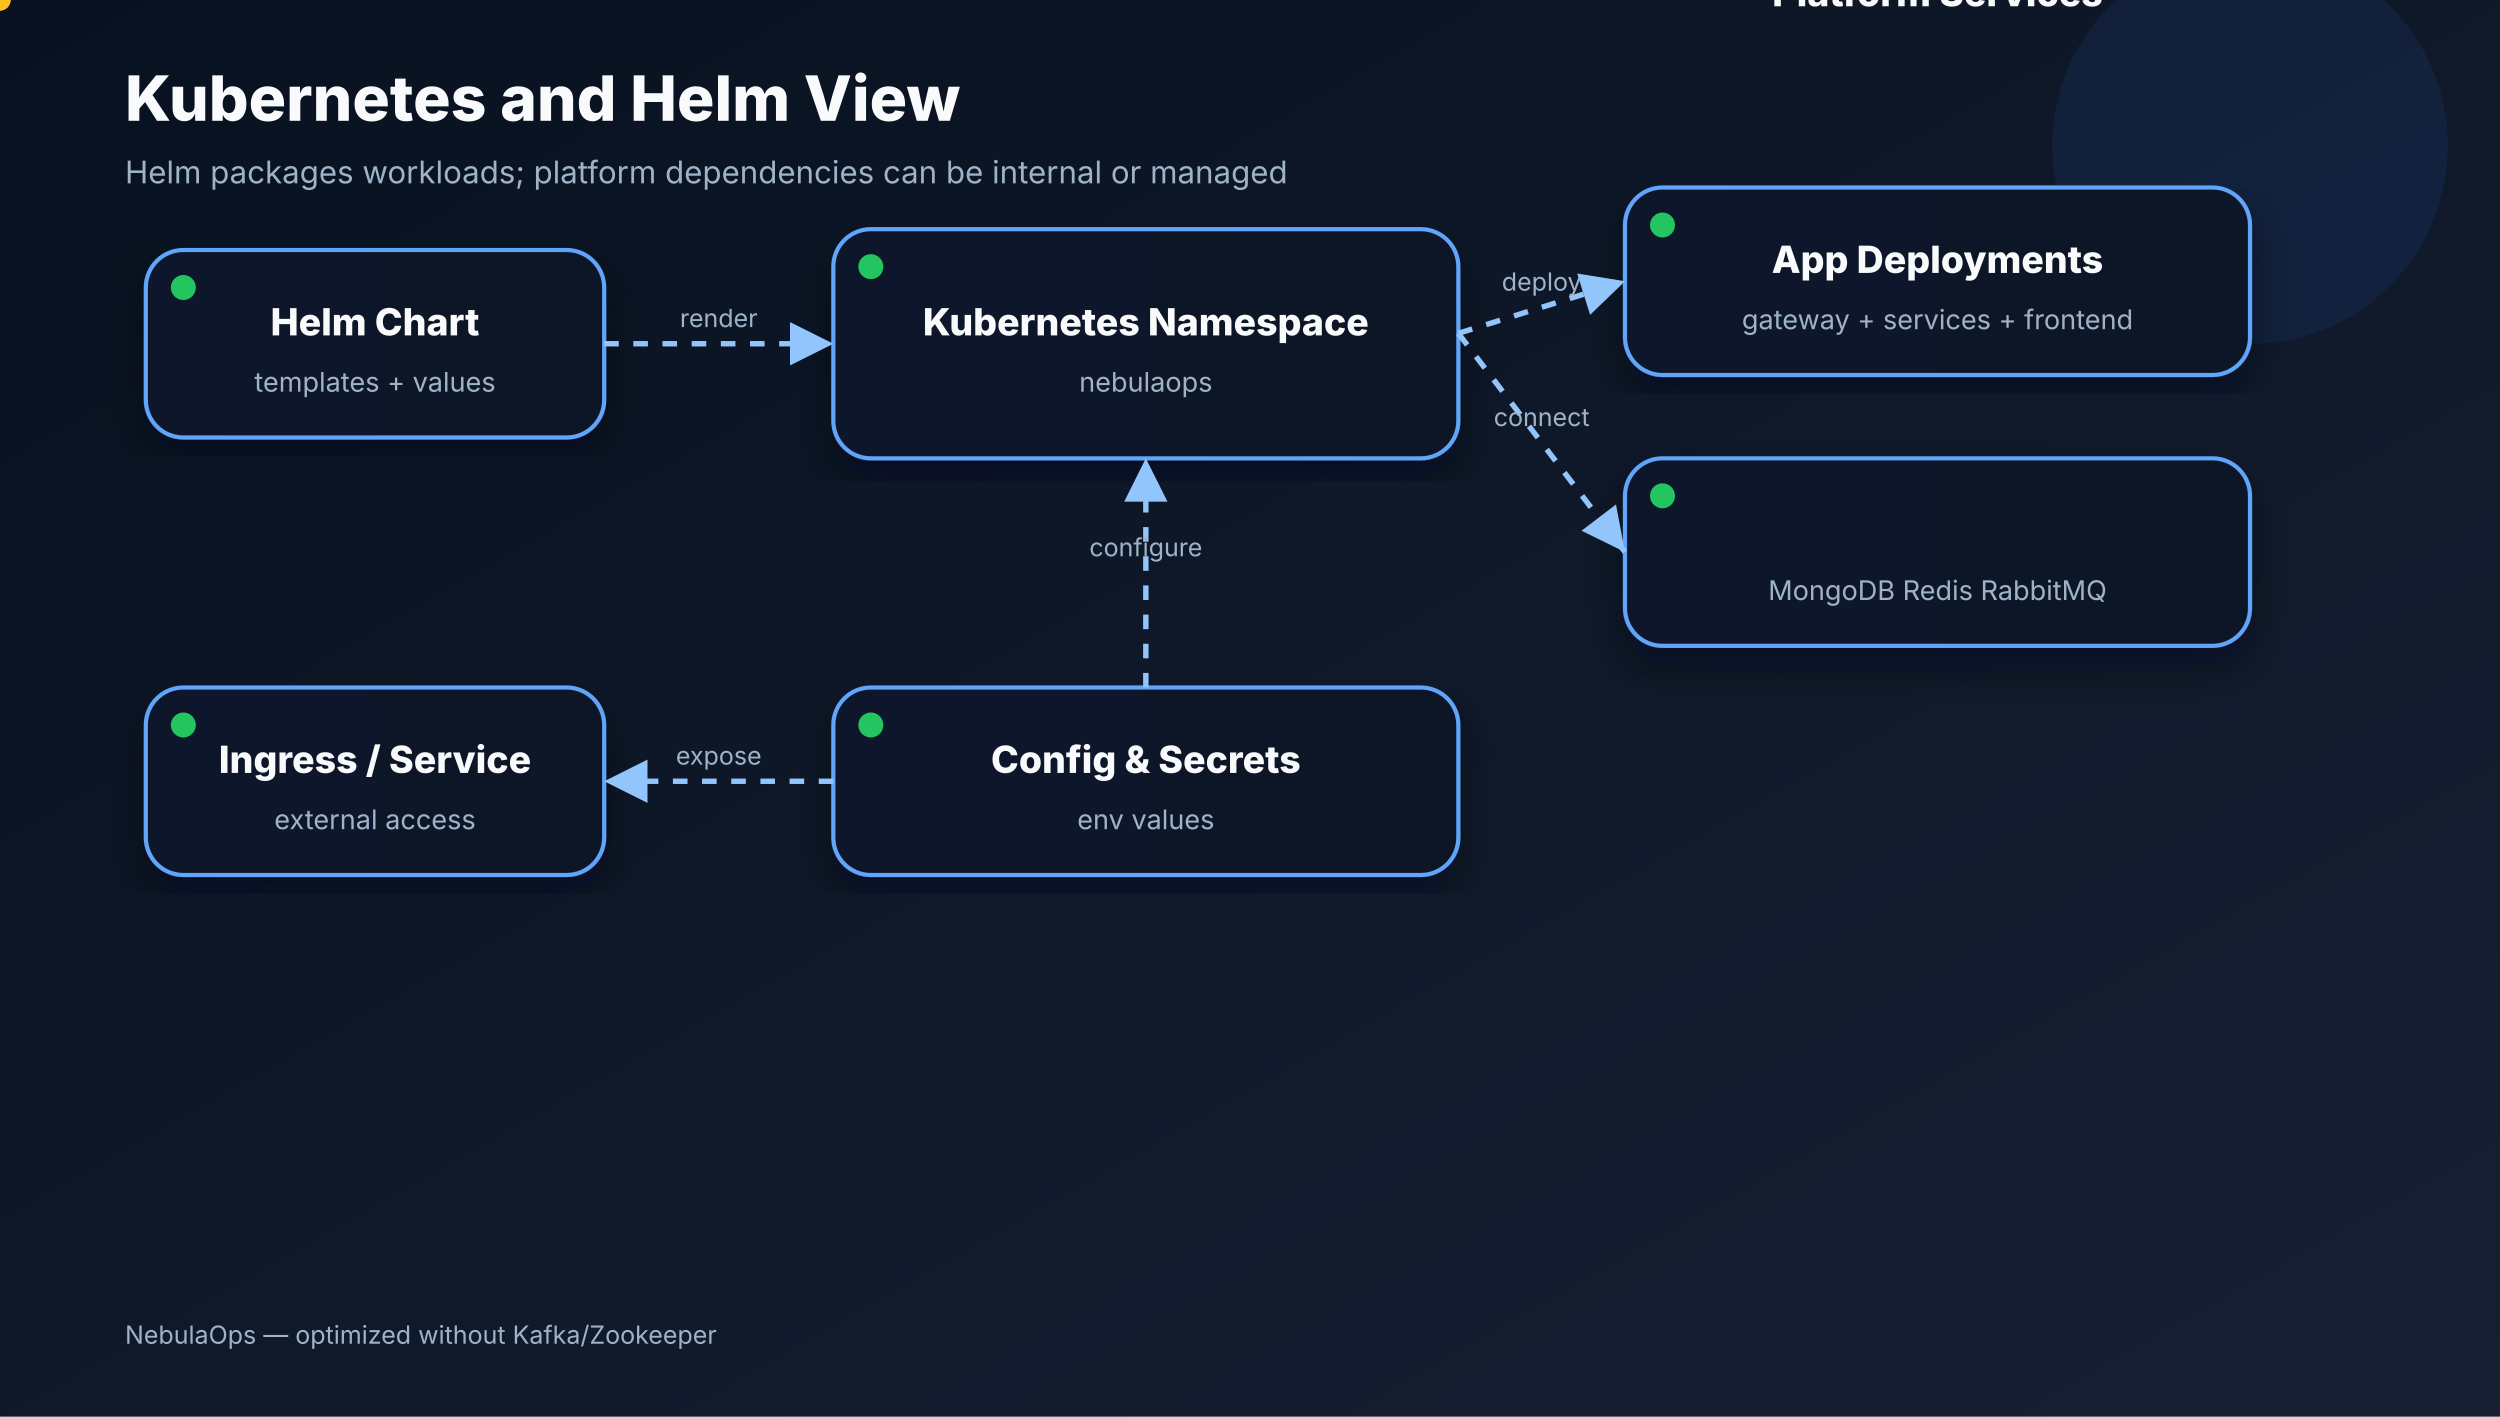
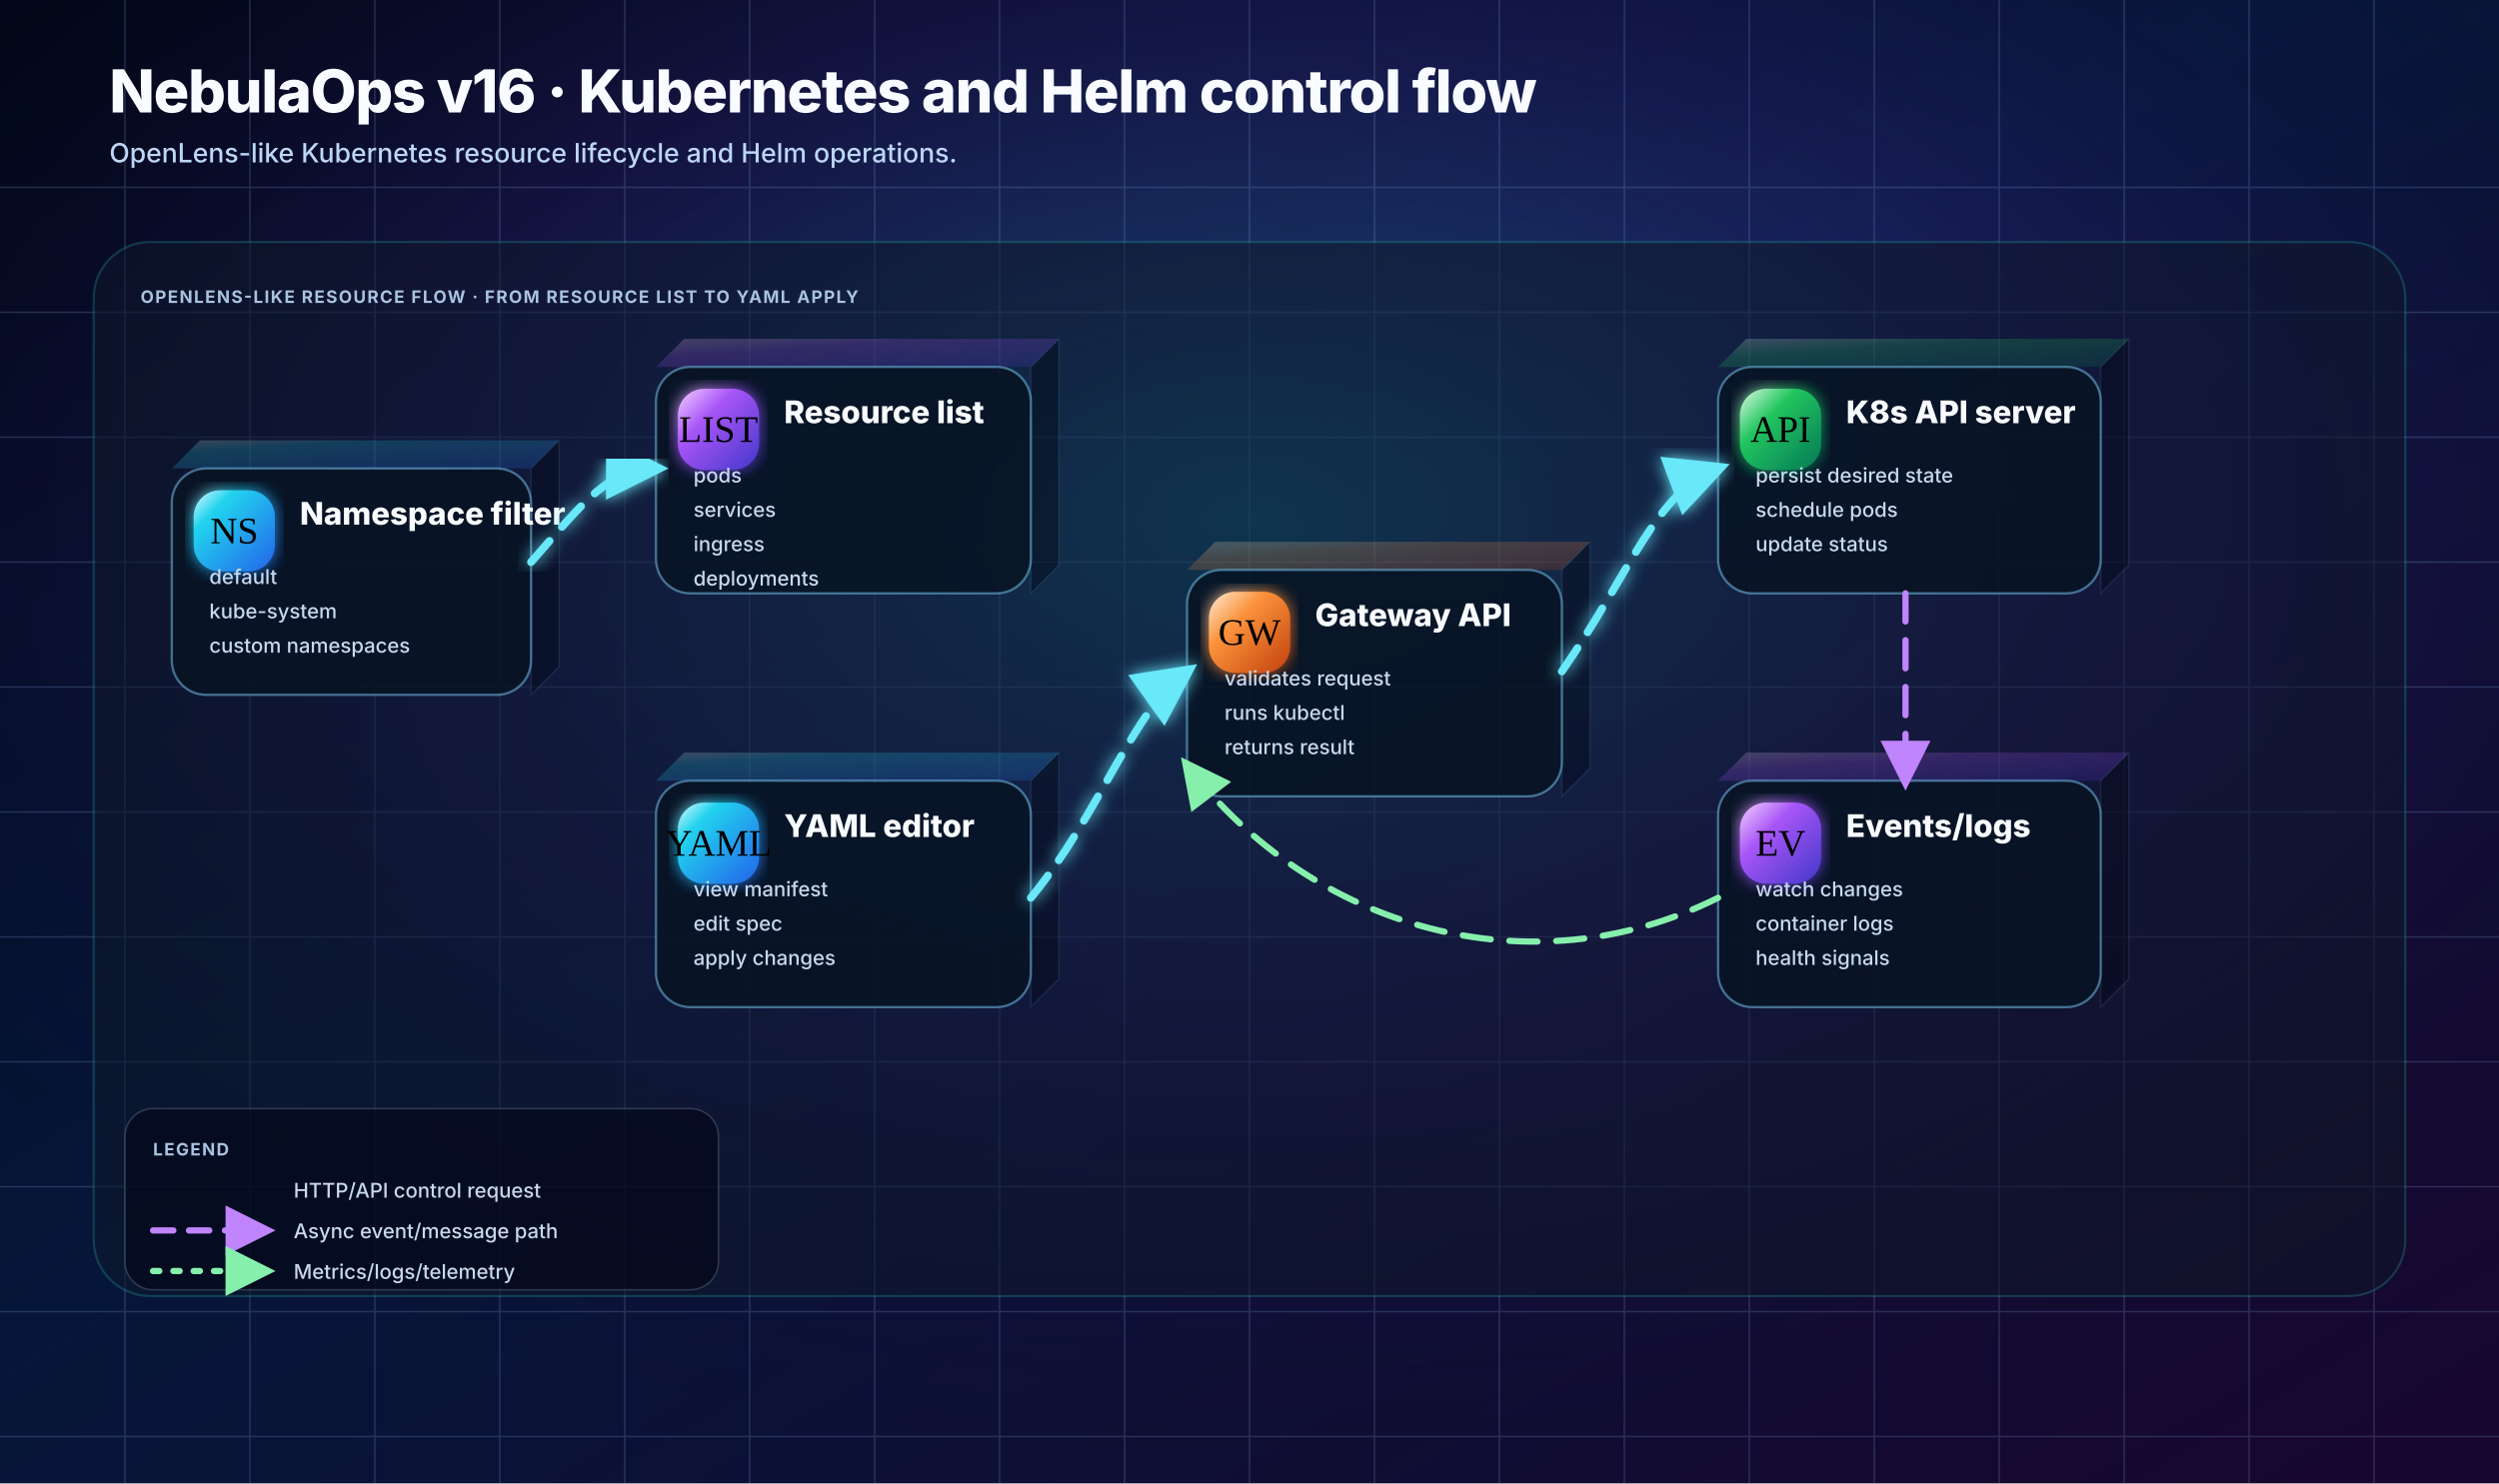
- <svg xmlns="http://www.w3.org/2000/svg" width="1200" height="680" viewBox="0 0 1200 680" role="img" aria-label="Kubernetes and Helm View">
+ <svg xmlns="http://www.w3.org/2000/svg" width="1600" height="950" viewBox="0 0 1600 950" role="img" aria-labelledby="title desc">
  <defs>
-     <linearGradient id="bg" x1="0" x2="1" y1="0" y2="1">
-       <stop offset="0" stop-color="#07111f" />
-       <stop offset="1" stop-color="#172033" />
+     <linearGradient id="bg" x1="0" y1="0" x2="1" y2="1">
+       <stop offset="0" stop-color="#020617" />
+       <stop offset=".45" stop-color="#06163a" />
+       <stop offset="1" stop-color="#18062e" />
    </linearGradient>
-     <linearGradient id="card" x1="0" x2="1">
-       <stop offset="0" stop-color="#0f172a" />
-       <stop offset="1" stop-color="#111827" />
+     <radialGradient id="halo" cx="50%" cy="35%" r="65%">
+       <stop offset="0" stop-color="#22d3ee" stop-opacity=".34" />
+       <stop offset=".55" stop-color="#7c3aed" stop-opacity=".12" />
+       <stop offset="1" stop-color="#000" stop-opacity="0" />
+     </radialGradient>
+     <linearGradient id="cyan" x1="0" y1="0" x2="1" y2="1">
+       <stop offset="0" stop-color="#e0faff" />
+       <stop offset=".25" stop-color="#22d3ee" />
+       <stop offset="1" stop-color="#2563eb" />
    </linearGradient>
-     <filter id="shadow">
-       <feDropShadow dx="0" dy="10" stdDeviation="10" flood-color="#020617" flood-opacity="0.45" />
+     <linearGradient id="violet" x1="0" y1="0" x2="1" y2="1">
+       <stop offset="0" stop-color="#f5d0fe" />
+       <stop offset=".35" stop-color="#a855f7" />
+       <stop offset="1" stop-color="#4338ca" />
+     </linearGradient>
+     <linearGradient id="green" x1="0" y1="0" x2="1" y2="1">
+       <stop offset="0" stop-color="#dcfce7" />
+       <stop offset=".35" stop-color="#22c55e" />
+       <stop offset="1" stop-color="#047857" />
+     </linearGradient>
+     <linearGradient id="orange" x1="0" y1="0" x2="1" y2="1">
+       <stop offset="0" stop-color="#ffedd5" />
+       <stop offset=".35" stop-color="#fb923c" />
+       <stop offset="1" stop-color="#c2410c" />
+     </linearGradient>
+     <linearGradient id="red" x1="0" y1="0" x2="1" y2="1">
+       <stop offset="0" stop-color="#fee2e2" />
+       <stop offset=".35" stop-color="#f43f5e" />
+       <stop offset="1" stop-color="#991b1b" />
+     </linearGradient>
+     <filter id="glow">
+       <feGaussianBlur stdDeviation="5" result="b" />
+       <feMerge>
+         <feMergeNode in="b" />
+         <feMergeNode in="SourceGraphic" />
+       </feMerge>
    </filter>
-     <marker id="arrow" markerWidth="12" markerHeight="12" refX="10" refY="6" orient="auto">
-       <path d="M2,2 L10,6 L2,10 Z" fill="#93c5fd" />
+     <filter id="soft">
+       <feDropShadow dx="0" dy="22" stdDeviation="16" flood-color="#000" flood-opacity=".48" />
+       <feDropShadow dx="0" dy="0" stdDeviation="4" flood-color="#67e8f9" flood-opacity=".25" />
+     </filter>
+     <marker id="arrowC" viewBox="0 0 10 10" refX="8" refY="5" markerWidth="8" markerHeight="8" orient="auto-start-reverse">
+       <path d="M0,0 L10,5 L0,10 Z" fill="#67e8f9" />
+     </marker>
+     <marker id="arrowV" viewBox="0 0 10 10" refX="8" refY="5" markerWidth="8" markerHeight="8" orient="auto-start-reverse">
+       <path d="M0,0 L10,5 L0,10 Z" fill="#c084fc" />
+     </marker>
+     <marker id="arrowG" viewBox="0 0 10 10" refX="8" refY="5" markerWidth="8" markerHeight="8" orient="auto-start-reverse">
+       <path d="M0,0 L10,5 L0,10 Z" fill="#86efac" />
    </marker>
    <style>
-             .card{filter:url(#shadow);animation:float 5s ease-in-out infinite;}
-             .line{stroke:#93c5fd;stroke-width:2.6;fill:none;marker-end:url(#arrow);stroke-dasharray:7 7;animation:dash
-             1.7s linear infinite;}
-             .title{fill:#f8fafc;font-family:Inter,Segoe UI,Arial,sans-serif;font-weight:800;}
-             .sub{fill:#9fb3c8;font-family:Inter,Segoe UI,Arial,sans-serif;}
-             @keyframes dash{to{stroke-dashoffset:-28;}}
-             @keyframes float{0%,100%{transform:translateY(0)}50%{transform:translateY(-3px)}}
-             @keyframes glow{0%,100%{opacity:.4}50%{opacity:1}}
+             .title{font:800 38px Inter,Arial,sans-serif;fill:#f8fbff;letter-spacing:-.02em} .sub{font:500 17px
+             Inter,Arial,sans-serif;fill:#bdd6f6}
+             .label{font:800 20px Inter,Arial,sans-serif;fill:#f8fbff} .small{font:500 13px
+             Inter,Arial,sans-serif;fill:#c7d8ef} .tiny{font:700 11px
+             Inter,Arial,sans-serif;fill:#a9c3df;text-transform:uppercase;letter-spacing:.08em}
+             .lane{fill:#0f172a;fill-opacity:.52;stroke:#2dd4bf;stroke-opacity:.22;stroke-width:1.4} .node{}
+             .flow{fill:none;stroke:#67e8f9;stroke-width:5;stroke-linecap:round;stroke-linejoin:round;marker-end:url(#arrowC);filter:url(#glow)}
+             .event{fill:none;stroke:#c084fc;stroke-width:4;stroke-dasharray:13
+             10;stroke-linecap:round;marker-end:url(#arrowV)}
+             .metric{fill:none;stroke:#86efac;stroke-width:4;stroke-dasharray:4
+             9;stroke-linecap:round;marker-end:url(#arrowG)}
+             .pulse{animation:pulse 2.8s ease-in-out infinite;transform-origin:center} .dash{stroke-dasharray:18
+             12;animation:dash 4s linear infinite} .float{animation:float 6s ease-in-out infinite}
+             @keyframes dash{to{stroke-dashoffset:-120}} @keyframes pulse{50%{opacity:.52;transform:scale(1.035)}}
+             @keyframes float{50%{transform:translateY(-10px)}}
        </style>
  </defs>
-   <rect width="1200" height="680" fill="url(#bg)" />
-   <circle cx="1080" cy="70" r="95" fill="#2563eb" opacity="0.10">
-     <animate attributeName="r" values="85;110;85" dur="6s" repeatCount="indefinite" />
-   </circle>
-   <text x="60" y="58" font-size="30" class="title">Kubernetes and Helm View</text>
-   <text x="60" y="88" font-size="15" class="sub">Helm packages workloads; platform dependencies can be internal or
-         managed
-     </text>
-   <g class="card">
-     <rect x="70" y="120" width="220" height="90" rx="18" fill="url(#card)" stroke="#60a5fa" stroke-width="2" />
-     <rect x="82.0" y="132.0" width="12" height="12" rx="6" fill="#22c55e">
-       <animate attributeName="opacity" values=".35;1;.35" dur="2.4s" repeatCount="indefinite" />
-     </rect>
-     <text x="180.0" y="161.0" text-anchor="middle" font-size="18" class="title">Helm Chart</text>
-     <text x="180.0" y="188.0" text-anchor="middle" font-size="13" class="sub">templates + values</text>
+   <rect width="100%" height="100%" fill="url(#bg)" />
+   <rect width="100%" height="100%" fill="url(#halo)" />
+   <g opacity=".18">
+     <path d="M0 120 H1600" stroke="#93c5fd" stroke-width="1" />
+     <path d="M0 200 H1600" stroke="#93c5fd" stroke-width="1" />
+     <path d="M0 280 H1600" stroke="#93c5fd" stroke-width="1" />
+     <path d="M0 360 H1600" stroke="#93c5fd" stroke-width="1" />
+     <path d="M0 440 H1600" stroke="#93c5fd" stroke-width="1" />
+     <path d="M0 520 H1600" stroke="#93c5fd" stroke-width="1" />
+     <path d="M0 600 H1600" stroke="#93c5fd" stroke-width="1" />
+     <path d="M0 680 H1600" stroke="#93c5fd" stroke-width="1" />
+     <path d="M0 760 H1600" stroke="#93c5fd" stroke-width="1" />
+     <path d="M0 840 H1600" stroke="#93c5fd" stroke-width="1" />
+     <path d="M0 920 H1600" stroke="#93c5fd" stroke-width="1" />
+     <path d="M80 0 V950" stroke="#93c5fd" stroke-width="1" />
+     <path d="M160 0 V950" stroke="#93c5fd" stroke-width="1" />
+     <path d="M240 0 V950" stroke="#93c5fd" stroke-width="1" />
+     <path d="M320 0 V950" stroke="#93c5fd" stroke-width="1" />
+     <path d="M400 0 V950" stroke="#93c5fd" stroke-width="1" />
+     <path d="M480 0 V950" stroke="#93c5fd" stroke-width="1" />
+     <path d="M560 0 V950" stroke="#93c5fd" stroke-width="1" />
+     <path d="M640 0 V950" stroke="#93c5fd" stroke-width="1" />
+     <path d="M720 0 V950" stroke="#93c5fd" stroke-width="1" />
+     <path d="M800 0 V950" stroke="#93c5fd" stroke-width="1" />
+     <path d="M880 0 V950" stroke="#93c5fd" stroke-width="1" />
+     <path d="M960 0 V950" stroke="#93c5fd" stroke-width="1" />
+     <path d="M1040 0 V950" stroke="#93c5fd" stroke-width="1" />
+     <path d="M1120 0 V950" stroke="#93c5fd" stroke-width="1" />
+     <path d="M1200 0 V950" stroke="#93c5fd" stroke-width="1" />
+     <path d="M1280 0 V950" stroke="#93c5fd" stroke-width="1" />
+     <path d="M1360 0 V950" stroke="#93c5fd" stroke-width="1" />
+     <path d="M1440 0 V950" stroke="#93c5fd" stroke-width="1" />
+     <path d="M1520 0 V950" stroke="#93c5fd" stroke-width="1" />
  </g>
-   <g class="card">
-     <rect x="400" y="110" width="300" height="110" rx="18" fill="url(#card)" stroke="#60a5fa" stroke-width="2" />
-     <rect x="412.0" y="122.0" width="12" height="12" rx="6" fill="#22c55e">
-       <animate attributeName="opacity" values=".35;1;.35" dur="2.4s" repeatCount="indefinite" />
-     </rect>
-     <text x="550.0" y="161.0" text-anchor="middle" font-size="18" class="title">Kubernetes Namespace</text>
-     <text x="550.0" y="188.0" text-anchor="middle" font-size="13" class="sub">nebulaops</text>
+   <text x="70" y="72" class="title">NebulaOps v16 · Kubernetes and Helm control flow</text>
+   <text x="70" y="104" class="sub">OpenLens-like Kubernetes resource lifecycle and Helm operations.</text>
+   <rect x="60" y="155" width="1480" height="675" rx="36" class="lane" />
+   <text x="90" y="194" class="tiny">OPENLENS-LIKE RESOURCE FLOW · FROM RESOURCE LIST TO YAML APPLY</text>
+   <g class="node">
+     <path d="M128,282 H358 L340,300 H110 Z" fill="url(#cyan)" opacity=".22" />
+     <path d="M340,300 L358,282 V427 L340,445 Z" fill="#020617" opacity=".45" stroke="#7dd3fc" stroke-opacity=".22" />
+     <rect x="110" y="300" width="230" height="145" rx="22" fill="#081323" fill-opacity=".86" stroke="#7dd3fc" stroke-opacity=".48" stroke-width="1.5" />
+     <rect x="124" y="314" width="52" height="52" rx="17" fill="url(#cyan)" filter="url(#glow)" />
+     <text x="150" y="348" text-anchor="middle" font-size="24">NS</text>
+     <text x="192" y="336" class="label">Namespace filter</text>
+     <text x="134" y="374" class="small">default</text>
+     <text x="134" y="396" class="small">kube-system</text>
+     <text x="134" y="418" class="small">custom namespaces</text>
  </g>
-   <g class="card">
-     <rect x="780" y="90" width="300" height="90" rx="18" fill="url(#card)" stroke="#60a5fa" stroke-width="2" />
-     <rect x="792.0" y="102.0" width="12" height="12" rx="6" fill="#22c55e">
-       <animate attributeName="opacity" values=".35;1;.35" dur="2.4s" repeatCount="indefinite" />
-     </rect>
-     <text x="930.0" y="131.0" text-anchor="middle" font-size="18" class="title">App Deployments</text>
-     <text x="930.0" y="158.0" text-anchor="middle" font-size="13" class="sub">gateway + services + frontend</text>
+   <g class="node">
+     <path d="M438,217 H678 L660,235 H420 Z" fill="url(#violet)" opacity=".22" />
+     <path d="M660,235 L678,217 V362 L660,380 Z" fill="#020617" opacity=".45" stroke="#7dd3fc" stroke-opacity=".22" />
+     <rect x="420" y="235" width="240" height="145" rx="22" fill="#081323" fill-opacity=".86" stroke="#7dd3fc" stroke-opacity=".48" stroke-width="1.5" />
+     <rect x="434" y="249" width="52" height="52" rx="17" fill="url(#violet)" filter="url(#glow)" />
+     <text x="460" y="283" text-anchor="middle" font-size="24">LIST</text>
+     <text x="502" y="271" class="label">Resource list</text>
+     <text x="444" y="309" class="small">pods</text>
+     <text x="444" y="331" class="small">services</text>
+     <text x="444" y="353" class="small">ingress</text>
+     <text x="444" y="375" class="small">deployments</text>
  </g>
-   <g class="card">
-     <rect x="780" y="220" width="300" height="90" rx="18" fill="url(#card)" stroke="#60a5fa" stroke-width="2" />
-     <rect x="792.0" y="232.0" width="12" height="12" rx="6" fill="#22c55e">
-       <animate attributeName="opacity" values=".35;1;.35" dur="2.4s" repeatCount="indefinite" />
-     </rect>
-     <text x="930.0" y="3.0.0" text-anchor="middle" font-size="18" class="title">Platform Services</text>
-     <text x="930.0" y="288.0" text-anchor="middle" font-size="13" class="sub">MongoDB Redis RabbitMQ</text>
+   <g class="node">
+     <path d="M438,482 H678 L660,500 H420 Z" fill="url(#cyan)" opacity=".22" />
+     <path d="M660,500 L678,482 V627 L660,645 Z" fill="#020617" opacity=".45" stroke="#7dd3fc" stroke-opacity=".22" />
+     <rect x="420" y="500" width="240" height="145" rx="22" fill="#081323" fill-opacity=".86" stroke="#7dd3fc" stroke-opacity=".48" stroke-width="1.5" />
+     <rect x="434" y="514" width="52" height="52" rx="17" fill="url(#cyan)" filter="url(#glow)" />
+     <text x="460" y="548" text-anchor="middle" font-size="24">YAML</text>
+     <text x="502" y="536" class="label">YAML editor</text>
+     <text x="444" y="574" class="small">view manifest</text>
+     <text x="444" y="596" class="small">edit spec</text>
+     <text x="444" y="618" class="small">apply changes</text>
  </g>
-   <g class="card">
-     <rect x="400" y="330" width="300" height="90" rx="18" fill="url(#card)" stroke="#60a5fa" stroke-width="2" />
-     <rect x="412.0" y="342.0" width="12" height="12" rx="6" fill="#22c55e">
-       <animate attributeName="opacity" values=".35;1;.35" dur="2.4s" repeatCount="indefinite" />
-     </rect>
-     <text x="550.0" y="371.0" text-anchor="middle" font-size="18" class="title">Config &amp; Secrets</text>
-     <text x="550.0" y="398.0" text-anchor="middle" font-size="13" class="sub">env values</text>
+   <g class="node">
+     <path d="M778,347 H1018 L1000,365 H760 Z" fill="url(#orange)" opacity=".22" />
+     <path d="M1000,365 L1018,347 V492 L1000,510 Z" fill="#020617" opacity=".45" stroke="#7dd3fc" stroke-opacity=".22" />
+     <rect x="760" y="365" width="240" height="145" rx="22" fill="#081323" fill-opacity=".86" stroke="#7dd3fc" stroke-opacity=".48" stroke-width="1.5" />
+     <rect x="774" y="379" width="52" height="52" rx="17" fill="url(#orange)" filter="url(#glow)" />
+     <text x="800" y="413" text-anchor="middle" font-size="24">GW</text>
+     <text x="842" y="401" class="label">Gateway API</text>
+     <text x="784" y="439" class="small">validates request</text>
+     <text x="784" y="461" class="small">runs kubectl</text>
+     <text x="784" y="483" class="small">returns result</text>
  </g>
-   <g class="card">
-     <rect x="70" y="330" width="220" height="90" rx="18" fill="url(#card)" stroke="#60a5fa" stroke-width="2" />
-     <rect x="82.0" y="342.0" width="12" height="12" rx="6" fill="#22c55e">
-       <animate attributeName="opacity" values=".35;1;.35" dur="2.4s" repeatCount="indefinite" />
-     </rect>
-     <text x="180.0" y="371.0" text-anchor="middle" font-size="18" class="title">Ingress / Service</text>
-     <text x="180.0" y="398.0" text-anchor="middle" font-size="13" class="sub">external access</text>
+   <g class="node">
+     <path d="M1118,217 H1363 L1345,235 H1100 Z" fill="url(#green)" opacity=".22" />
+     <path d="M1345,235 L1363,217 V362 L1345,380 Z" fill="#020617" opacity=".45" stroke="#7dd3fc" stroke-opacity=".22" />
+     <rect x="1100" y="235" width="245" height="145" rx="22" fill="#081323" fill-opacity=".86" stroke="#7dd3fc" stroke-opacity=".48" stroke-width="1.5" />
+     <rect x="1114" y="249" width="52" height="52" rx="17" fill="url(#green)" filter="url(#glow)" />
+     <text x="1140" y="283" text-anchor="middle" font-size="24">API</text>
+     <text x="1182" y="271" class="label">K8s API server</text>
+     <text x="1124" y="309" class="small">persist desired state</text>
+     <text x="1124" y="331" class="small">schedule pods</text>
+     <text x="1124" y="353" class="small">update status</text>
  </g>
-   <path class="line" d="M290,165 L400,165" />
-   <text x="345.0" y="157.0" text-anchor="middle" font-size="12" class="sub">render</text>
-   <circle r="5" fill="#fbbf24" opacity="0.9">
-     <animateMotion dur="2.2s" repeatCount="indefinite" path="M290,165 L400,165" />
-     <animate attributeName="opacity" values="0;1;0" dur="2.2s" repeatCount="indefinite" />
-   </circle>
-   <path class="line" d="M700,160 L780,135" />
-   <text x="740.0" y="139.5" text-anchor="middle" font-size="12" class="sub">deploy</text>
-   <circle r="5" fill="#fbbf24" opacity="0.9">
-     <animateMotion dur="2.4s" repeatCount="indefinite" path="M700,160 L780,135" />
-     <animate attributeName="opacity" values="0;1;0" dur="2.4s" repeatCount="indefinite" />
-   </circle>
-   <path class="line" d="M700,160 L780,265" />
-   <text x="740.0" y="204.5" text-anchor="middle" font-size="12" class="sub">connect</text>
-   <circle r="5" fill="#fbbf24" opacity="0.9">
-     <animateMotion dur="2.6s" repeatCount="indefinite" path="M700,160 L780,265" />
-     <animate attributeName="opacity" values="0;1;0" dur="2.6s" repeatCount="indefinite" />
-   </circle>
-   <path class="line" d="M400,375 L290,375" />
-   <text x="345.0" y="367.0" text-anchor="middle" font-size="12" class="sub">expose</text>
-   <circle r="5" fill="#fbbf24" opacity="0.9">
-     <animateMotion dur="2.8s" repeatCount="indefinite" path="M400,375 L290,375" />
-     <animate attributeName="opacity" values="0;1;0" dur="2.8s" repeatCount="indefinite" />
-   </circle>
-   <path class="line" d="M550,330 L550,220" />
-   <text x="550.0" y="267.0" text-anchor="middle" font-size="12" class="sub">configure</text>
-   <circle r="5" fill="#fbbf24" opacity="0.9">
-     <animateMotion dur="3.0s" repeatCount="indefinite" path="M550,330 L550,220" />
-     <animate attributeName="opacity" values="0;1;0" dur="3.0s" repeatCount="indefinite" />
-   </circle>
-   <text x="60" y="645" font-size="12" class="sub">NebulaOps — optimized without Kafka/Zookeeper</text>
+   <g class="node">
+     <path d="M1118,482 H1363 L1345,500 H1100 Z" fill="url(#violet)" opacity=".22" />
+     <path d="M1345,500 L1363,482 V627 L1345,645 Z" fill="#020617" opacity=".45" stroke="#7dd3fc" stroke-opacity=".22" />
+     <rect x="1100" y="500" width="245" height="145" rx="22" fill="#081323" fill-opacity=".86" stroke="#7dd3fc" stroke-opacity=".48" stroke-width="1.5" />
+     <rect x="1114" y="514" width="52" height="52" rx="17" fill="url(#violet)" filter="url(#glow)" />
+     <text x="1140" y="548" text-anchor="middle" font-size="24">EV</text>
+     <text x="1182" y="536" class="label">Events/logs</text>
+     <text x="1124" y="574" class="small">watch changes</text>
+     <text x="1124" y="596" class="small">container logs</text>
+     <text x="1124" y="618" class="small">health signals</text>
+   </g>
+   <path d="M340 360 C375 320 390 300 420 300" class="flow dash" />
+   <path d="M540 380 V500" class="flow dash" />
+   <path d="M660 575 C705 520 725 455 760 430" class="flow dash" />
+   <path d="M1000 430 C1045 365 1060 315 1100 300" class="flow dash" />
+   <path d="M1220 380 V500" class="event dash" />
+   <path d="M1100 575 C980 635 840 595 760 490" class="metric dash" />
+   <g>
+     <rect x="80" y="710" width="380" height="116" rx="18" fill="#020617" fill-opacity=".62" stroke="#94a3b8" stroke-opacity=".28" />
+     <text x="98" y="740" class="tiny">LEGEND</text>
+     <path d="M98 762 H170" class="flow" />
+     <text x="188" y="767" class="small">HTTP/API control request</text>
+     <path d="M98 788 H170" class="event" />
+     <text x="188" y="793" class="small">Async event/message path</text>
+     <path d="M98 814 H170" class="metric" />
+     <text x="188" y="819" class="small">Metrics/logs/telemetry</text>
+   </g>
</svg>
